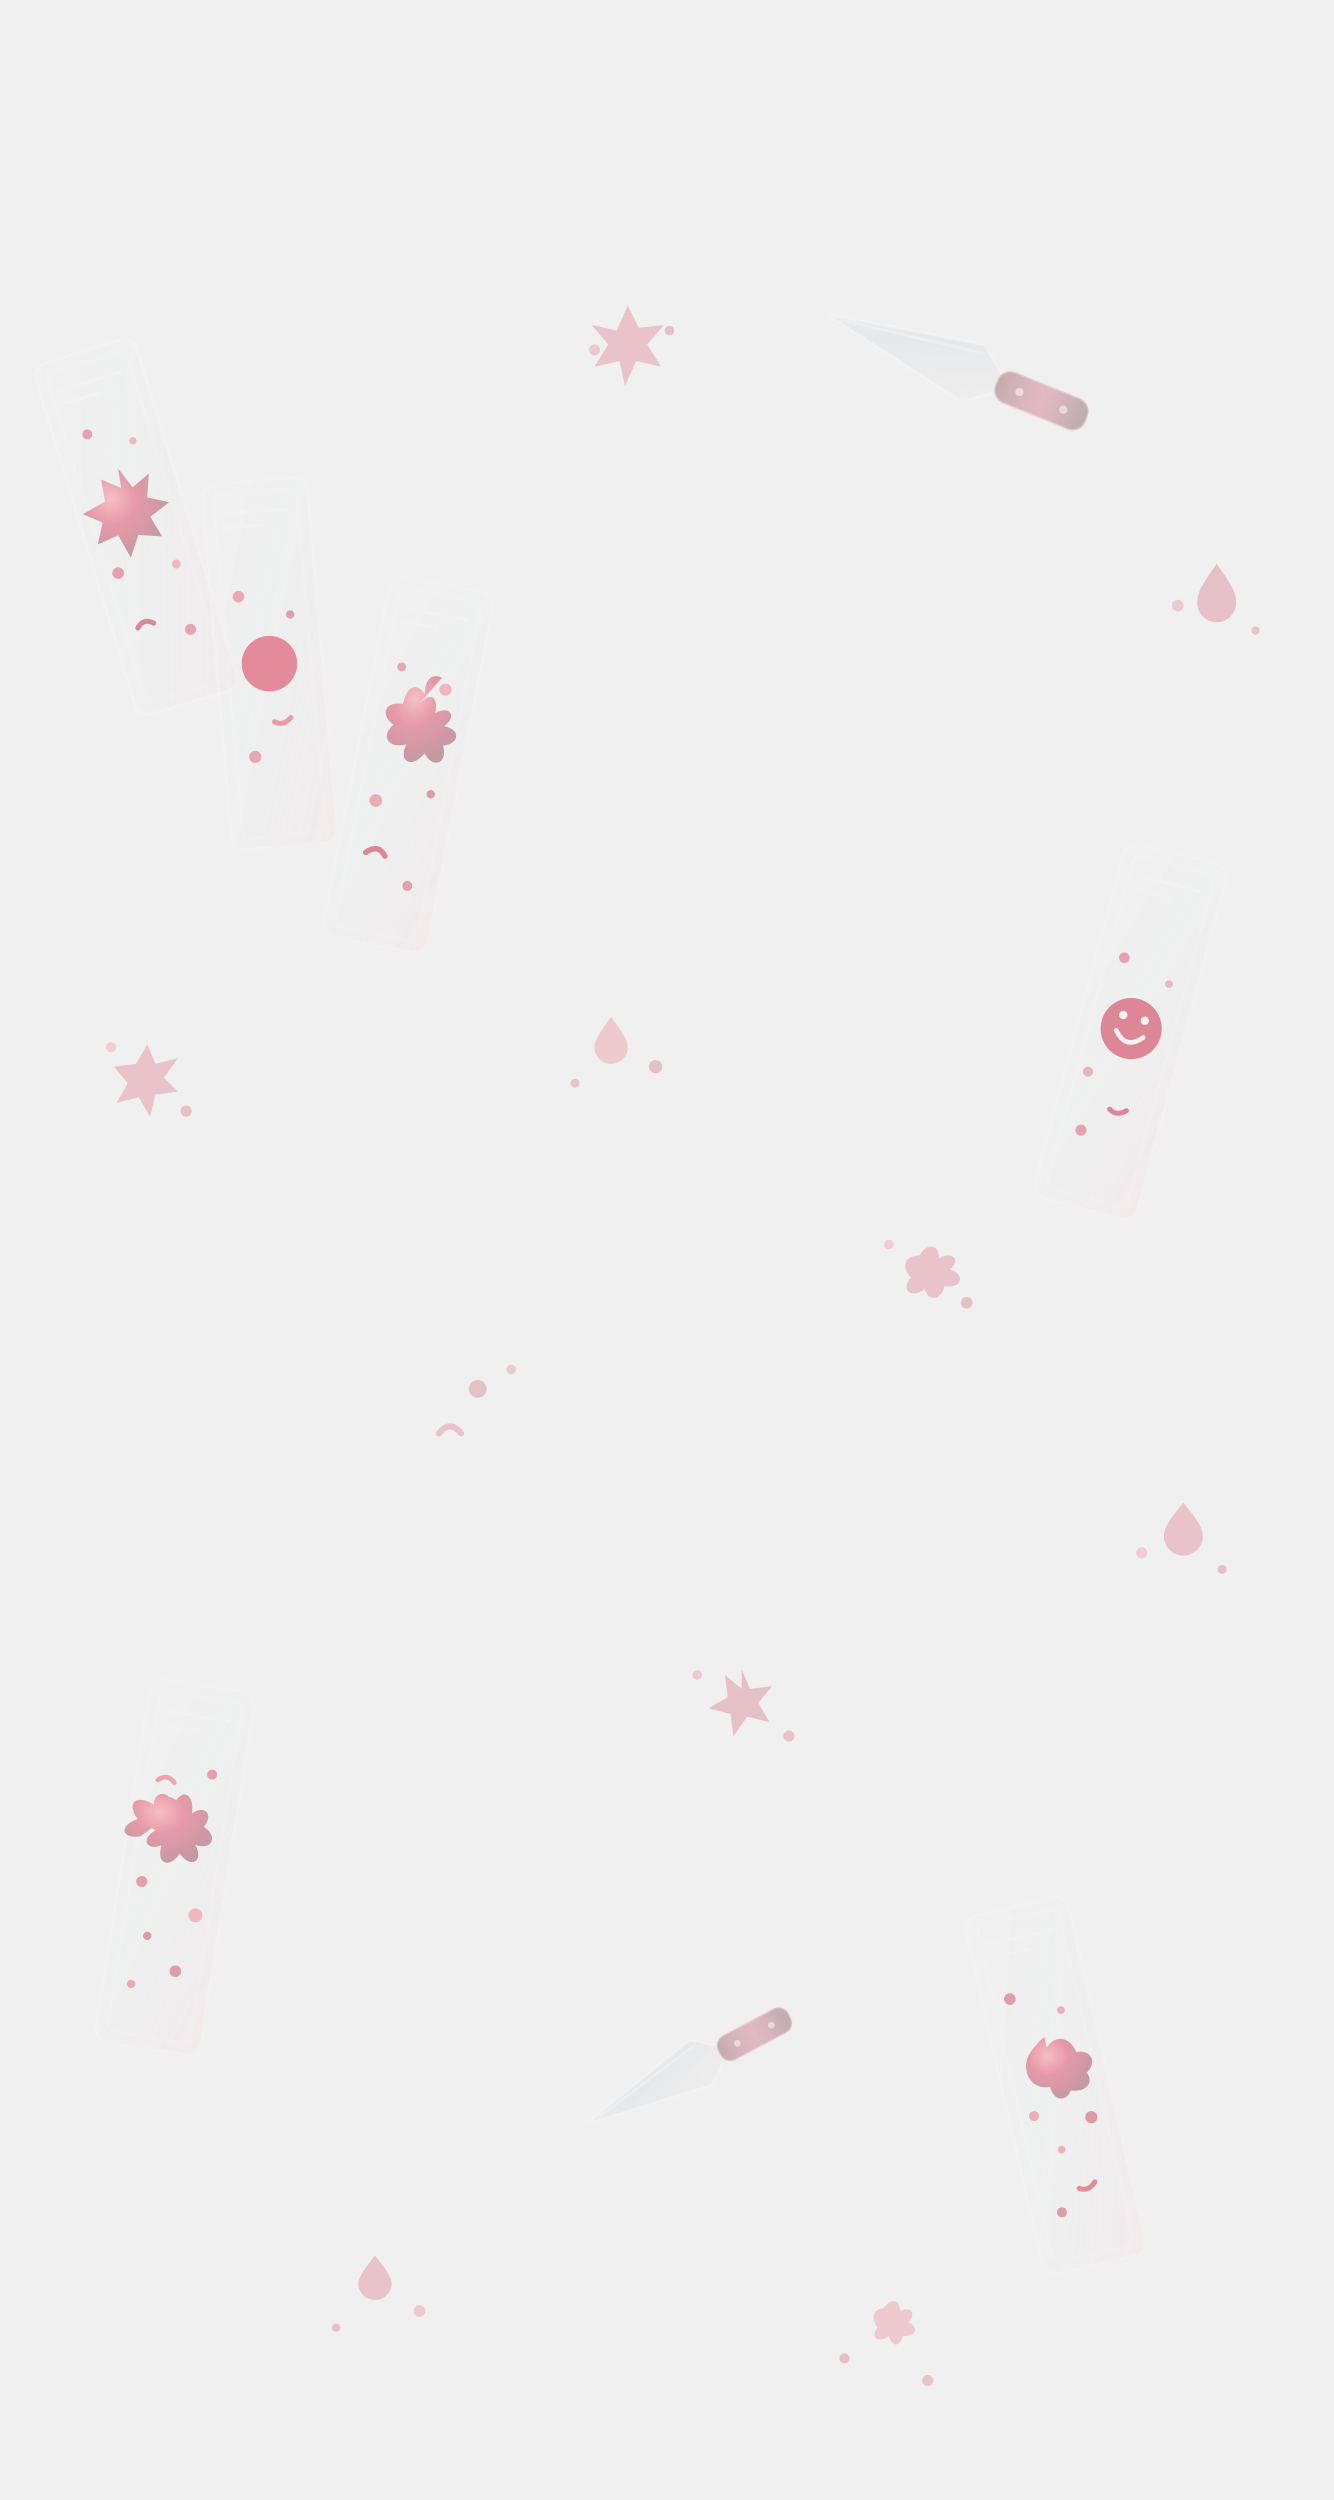
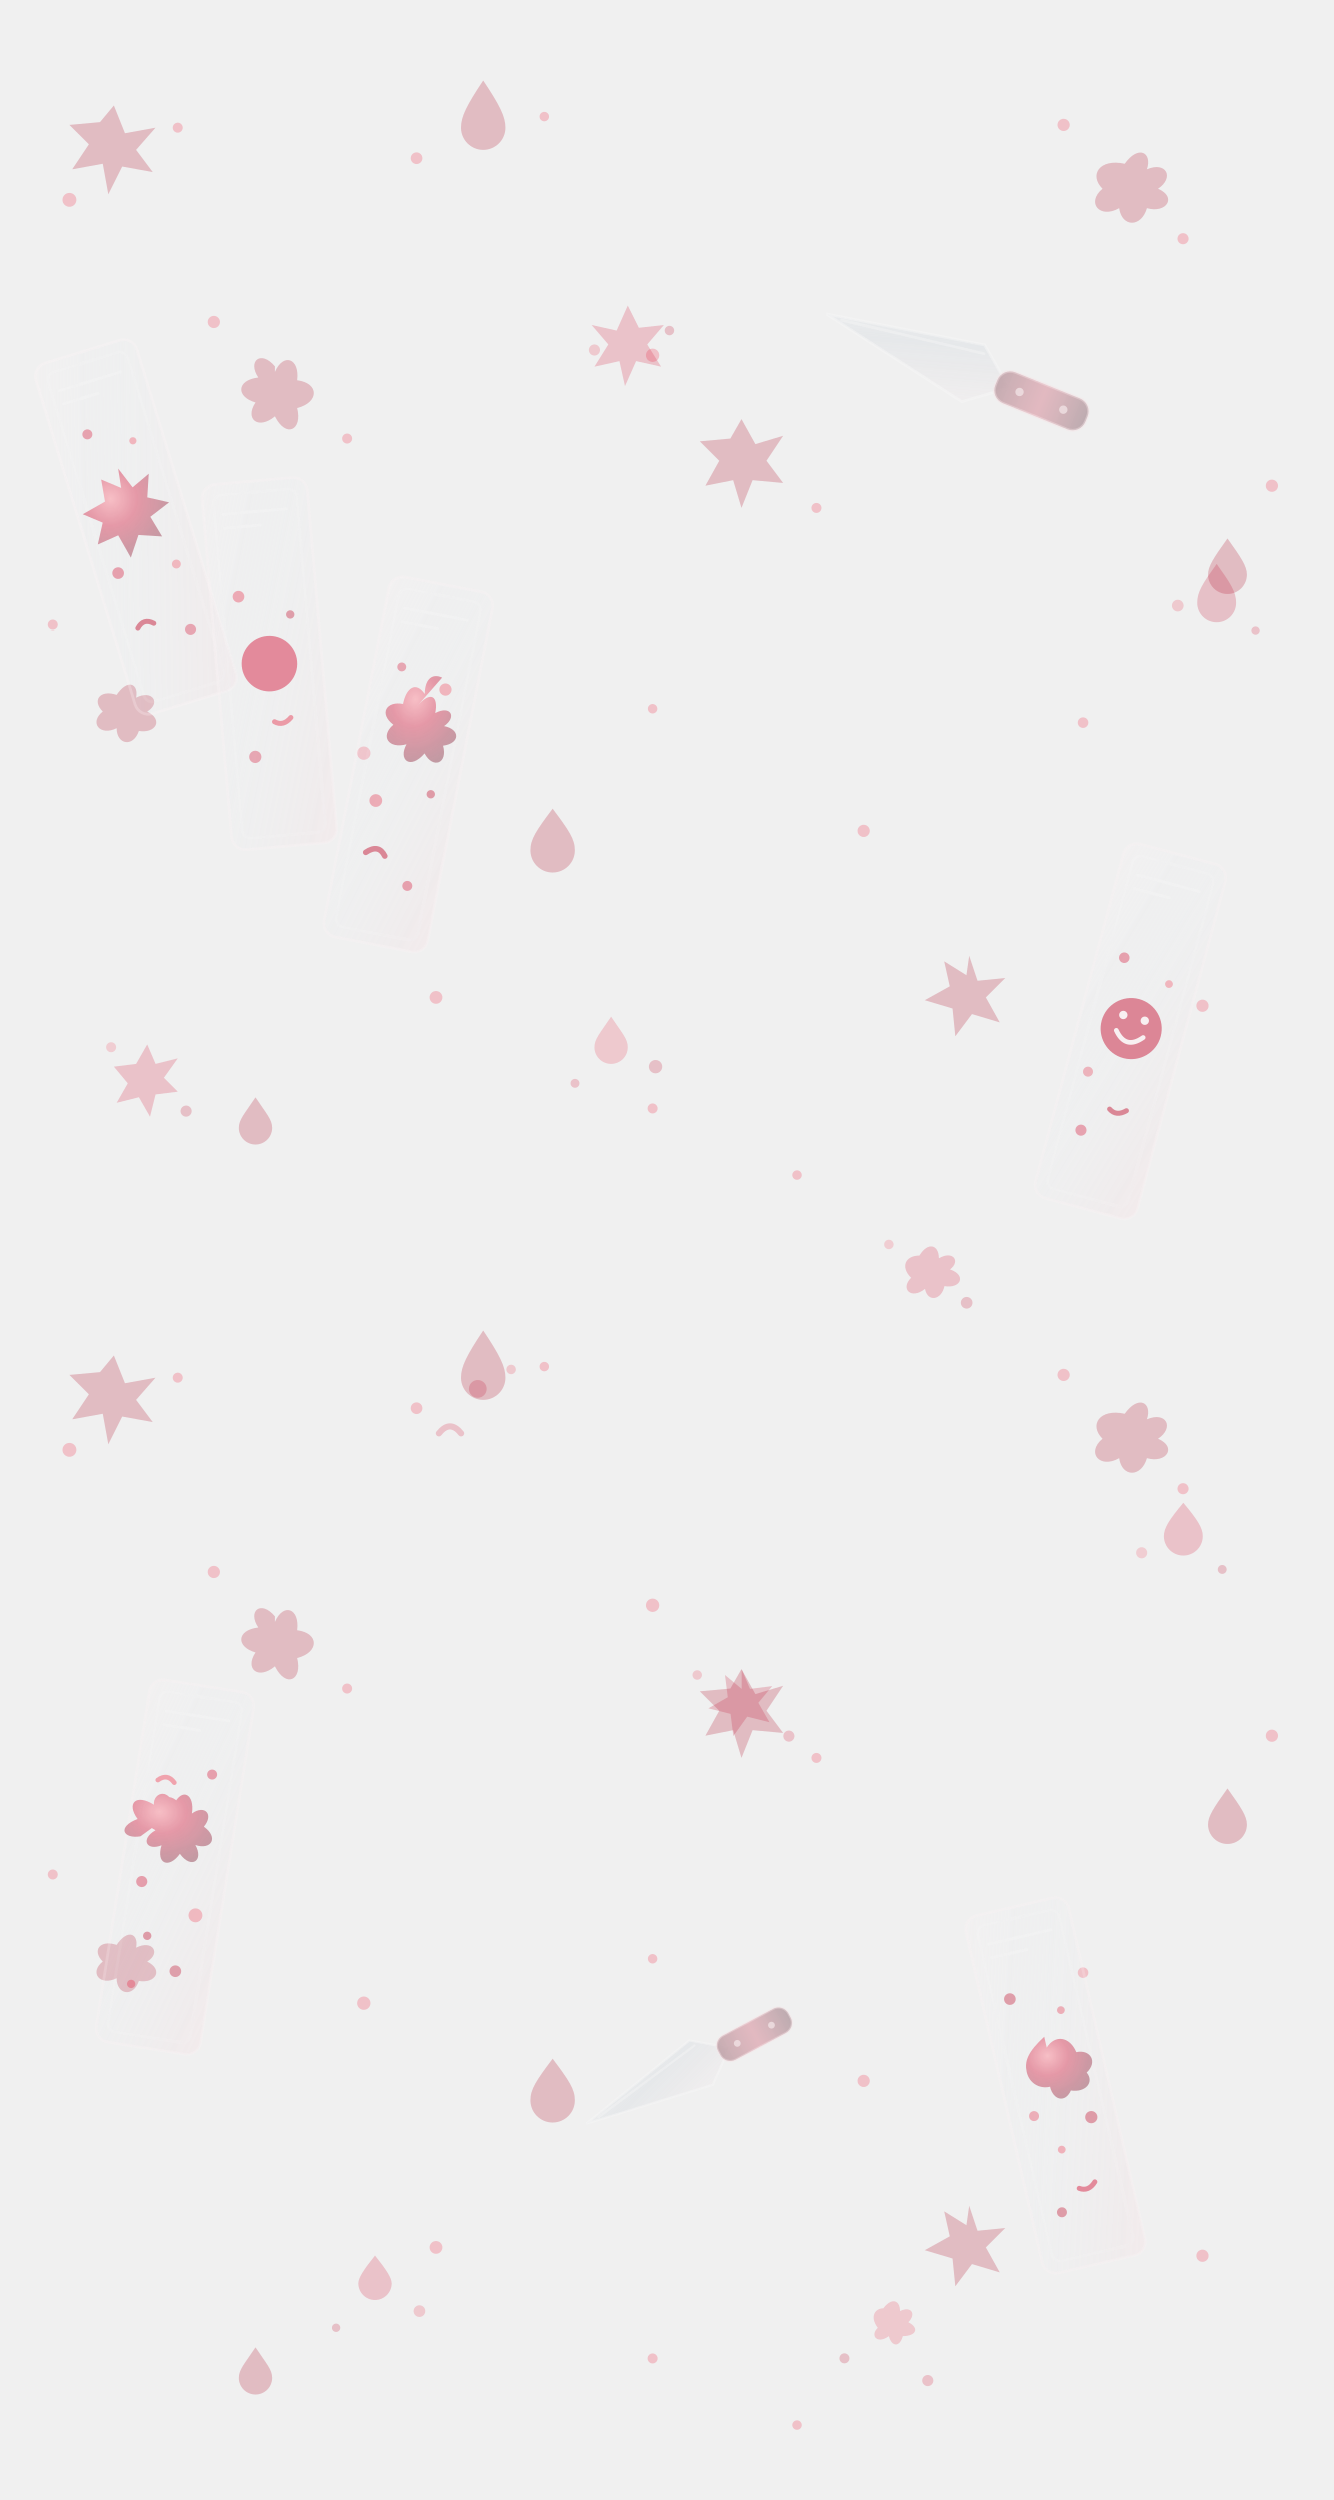
<svg xmlns="http://www.w3.org/2000/svg" viewBox="0 0 480 900" fill="none">
  <defs>
    <linearGradient id="glass" x1="0" y1="0" x2="1" y2="1">
      <stop stop-color="#fff7f8" stop-opacity=".3" />
      <stop offset=".48" stop-color="#d8e3ed" stop-opacity=".08" />
      <stop offset="1" stop-color="#ffbec8" stop-opacity=".22" />
    </linearGradient>
    <linearGradient id="blade" x1="0" y1="0" x2="1" y2="1">
      <stop stop-color="#fff" stop-opacity=".72" />
      <stop offset=".42" stop-color="#b9c5d0" stop-opacity=".5" />
      <stop offset="1" stop-color="#f2dfe3" stop-opacity=".25" />
    </linearGradient>
    <linearGradient id="handle" x1="0" y1="0" x2="1" y2="0">
      <stop stop-color="#641526" stop-opacity=".82" />
      <stop offset=".5" stop-color="#c43a53" stop-opacity=".78" />
      <stop offset="1" stop-color="#4b1221" stop-opacity=".82" />
    </linearGradient>
    <radialGradient id="blood" cx=".36" cy=".3" r=".8">
      <stop stop-color="#ff8796" stop-opacity=".9" />
      <stop offset=".38" stop-color="#d72d4d" stop-opacity=".86" />
      <stop offset="1" stop-color="#78172e" stop-opacity=".76" />
    </radialGradient>
+     <pattern id="splash-wallpaper" width="480" height="450" patternUnits="userSpaceOnUse">
+       <g fill="#b52640" fill-opacity=".48">
+         <path d="m41 38 4 10 11-2-7 8 6 8-11-2-5 10-2-11-11 2 6-9-7-7 11-1z" />
+         <path d="M174 29c-6 9-8 13-8 17a8 8 0 0 0 16 0c0-4-2-8-8-17Z" />
+         <path d="M405 59c5-7 10-4 8 2 7-3 10 3 4 7 7 3 3 9-4 7-2 7-9 7-10 0-7 4-12-2-6-7-5-5-1-11 8-9Z" />
+         <path d="M99 132c-5-6-10-2-6 4-8 1-8 7-1 9-4 6 1 10 7 5 4 8 10 5 8-3 8-2 8-9 0-10 1-8-5-10-8-3Z" />
+         <path d="m267 151 5 9 10-3-6 9 6 8-11-1-4 10-3-10-10 2 5-9-7-7 11-1z" />
+         <path d="M442 194c-5 7-7 10-7 13a7 7 0 0 0 14 0c0-3-2-6-7-13Z" />
+         <path d="M42 250c4-6 8-4 7 1 6-3 9 2 4 5 6 3 3 8-3 7-2 6-8 5-8-1-6 3-10-2-5-6-4-4-1-8 5-6Z" />
+         <path d="M199 291c-6 8-8 11-8 15a8 8 0 0 0 16 0c0-4-2-7-8-15Z" />
+         <path d="m349 344 3 9 10-1-7 7 5 9-10-3-6 8-1-10-10-3 9-5-2-9 8 5z" />
+         <path d="M92 395c-4 6-6 8-6 11a6 6 0 0 0 12 0c0-3-2-5-6-11Z" />
+       </g>
+       <g fill="#ef5a70" fill-opacity=".58">
+         <circle cx="25" cy="72" r="2.5" />
+         <circle cx="64" cy="46" r="1.8" />
+         <circle cx="150" cy="57" r="2.1" />
+         <circle cx="196" cy="42" r="1.7" />
+         <circle cx="383" cy="45" r="2.2" />
+         <circle cx="426" cy="86" r="2" />
+         <circle cx="77" cy="116" r="2.2" />
+         <circle cx="125" cy="158" r="1.8" />
+         <circle cx="235" cy="128" r="2.4" />
+         <circle cx="294" cy="183" r="1.8" />
+         <circle cx="458" cy="175" r="2.2" />
+         <circle cx="19" cy="225" r="1.8" />
+         <circle cx="131" cy="271" r="2.4" />
+         <circle cx="235" cy="255" r="1.7" />
+         <circle cx="311" cy="299" r="2.2" />
+         <circle cx="390" cy="260" r="1.9" />
+         <circle cx="157" cy="359" r="2.3" />
+         <circle cx="235" cy="399" r="1.8" />
+         <circle cx="433" cy="362" r="2.2" />
+         <circle cx="287" cy="423" r="1.7" />
+       </g>
+     </pattern>
  </defs>
+   <rect width="480" height="900" fill="url(#splash-wallpaper)" opacity=".54" />
  <g opacity=".52">
    <g transform="translate(28 122) rotate(-17 20 68)">
      <rect x="2" y="2" width="38" height="132" rx="5" fill="url(#glass)" stroke="#fff4f5" stroke-opacity=".48" />
      <rect x="6" y="6" width="30" height="124" rx="3" stroke="#fff" stroke-opacity=".15" />
      <path d="M9 13h23M9 18h13" stroke="#fff" stroke-linecap="round" stroke-opacity=".3" />
      <path d="m21 46 3 8 7-3-3 8 7 4-8 3 2 8-8-3-5 7-2-9-8 1 4-7-6-5 9-2 1-8 6 5Z" fill="url(#blood)" />
      <circle cx="10" cy="82" r="2.1" fill="#d72d4d" fill-opacity=".78" />
      <circle cx="31" cy="85" r="1.6" fill="#f05c70" fill-opacity=".72" />
      <circle cx="14" cy="31" r="1.8" fill="#d72d4d" fill-opacity=".76" />
      <circle cx="29" cy="38" r="1.3" fill="#f05c70" fill-opacity=".76" />
      <path d="M11 103q3-3 6 0" stroke="#c52743" stroke-width="1.8" stroke-linecap="round" />
      <circle cx="29" cy="109" r="2" fill="#d72d4d" fill-opacity=".72" />
    </g>
    <g transform="translate(76 171) rotate(-5 20 68)">
      <rect x="2" y="2" width="38" height="132" rx="5" fill="url(#glass)" stroke="#fff4f5" stroke-opacity=".42" />
      <rect x="6" y="6" width="30" height="124" rx="3" stroke="#fff" stroke-opacity=".14" />
      <path d="M9 13h23M9 18h13" stroke="#fff" stroke-linecap="round" stroke-opacity=".28" />
      <circle cx="21" cy="68" r="10" fill="#d72d4d" />
      <circle cx="12" cy="43" r="2.1" fill="#e64a62" fill-opacity=".82" />
      <circle cx="30" cy="51" r="1.5" fill="#c52743" fill-opacity=".78" />
      <path d="M27 88q-3 3-6 1" stroke="#e64a62" stroke-width="1.8" stroke-linecap="round" />
      <circle cx="13" cy="101" r="2.2" fill="#d72d4d" fill-opacity=".72" />
    </g>
    <g transform="translate(126 207) rotate(11 20 68)">
      <rect x="2" y="2" width="38" height="132" rx="5" fill="url(#glass)" stroke="#fff4f5" stroke-opacity=".42" />
      <rect x="6" y="6" width="30" height="124" rx="3" stroke="#fff" stroke-opacity=".14" />
      <path d="M9 13h23M9 18h13" stroke="#fff" stroke-linecap="round" stroke-opacity=".28" />
      <path d="M20 47c4-7 7-5 7 1 5-4 8 0 4 4 6 0 7 5 1 7 3 6-2 9-6 4-4 7-9 4-7-2-6 3-10-1-6-6-6-3-4-8 2-8 0-6 3-9 7-5-1-5 1-8 5-7 5 1 10 1Z" fill="url(#blood)" />
      <circle cx="12" cy="83" r="2.3" fill="#e64a62" fill-opacity=".78" />
      <circle cx="31" cy="77" r="1.5" fill="#c52743" fill-opacity=".82" />
      <circle cx="12" cy="34" r="1.6" fill="#d72d4d" fill-opacity=".72" />
      <circle cx="29" cy="39" r="2.2" fill="#f05c70" fill-opacity=".76" />
      <path d="M12 102q4-4 7 0" stroke="#c52743" stroke-width="2" stroke-linecap="round" />
      <circle cx="29" cy="111" r="1.8" fill="#d72d4d" fill-opacity=".78" />
    </g>
    <g transform="translate(386 303) rotate(15 20 68)">
      <rect x="2" y="2" width="38" height="132" rx="5" fill="url(#glass)" stroke="#fff4f5" stroke-opacity=".4" />
      <rect x="6" y="6" width="30" height="124" rx="3" stroke="#fff" stroke-opacity=".13" />
      <path d="M9 13h23M9 18h13" stroke="#fff" stroke-linecap="round" stroke-opacity=".28" />
      <circle cx="21" cy="67" r="11" fill="#c92443" />
      <circle cx="17" cy="63" r="1.5" fill="#fff0f2" />
      <circle cx="25" cy="63" r="1.5" fill="#fff0f2" />
      <path d="M16 69q5 6 10 0" stroke="#fff0f2" stroke-width="1.7" stroke-linecap="round" />
      <circle cx="10" cy="86" r="1.8" fill="#e64a62" fill-opacity=".7" />
      <circle cx="12" cy="43" r="1.9" fill="#d72d4d" fill-opacity=".78" />
      <circle cx="30" cy="48" r="1.4" fill="#f05c70" fill-opacity=".76" />
      <path d="M27 96q-3 3-6 1" stroke="#c52743" stroke-width="1.8" stroke-linecap="round" />
      <circle cx="13" cy="107" r="2" fill="#d72d4d" fill-opacity=".76" />
    </g>
    <g transform="translate(42 604) rotate(9 20 68)">
      <rect x="2" y="2" width="38" height="132" rx="5" fill="url(#glass)" stroke="#fff4f5" stroke-opacity=".4" />
      <rect x="6" y="6" width="30" height="124" rx="3" stroke="#fff" stroke-opacity=".13" />
      <path d="M9 13h23M9 18h13" stroke="#fff" stroke-linecap="round" stroke-opacity=".28" />
      <path d="M20 46c-5-5-9-2-6 3-7 0-8 5-2 7-5 4-2 8 3 5-1 7 4 8 7 2 5 5 9 1 5-4 6 1 8-4 2-7 3-5-1-8-5-4 0-7-5-9-7-2-3-6-8-3-7 1-7-3-10 1-5 6-7 4-4 8 2 6Z" fill="url(#blood)" />
      <circle cx="10" cy="75" r="2" fill="#d72d4d" fill-opacity=".8" />
      <circle cx="31" cy="84" r="2.5" fill="#f05c70" fill-opacity=".7" />
      <circle cx="15" cy="94" r="1.5" fill="#c52743" fill-opacity=".8" />
      <circle cx="29" cy="33" r="1.8" fill="#d72d4d" fill-opacity=".78" />
      <path d="M10 38q3-3 6 0" stroke="#f05c70" stroke-width="1.7" stroke-linecap="round" />
      <circle cx="27" cy="105" r="2.1" fill="#c52743" fill-opacity=".76" />
      <circle cx="12" cy="112" r="1.5" fill="#e64a62" fill-opacity=".82" />
    </g>
    <g transform="translate(359 683) rotate(-13 20 68)">
      <rect x="2" y="2" width="38" height="132" rx="5" fill="url(#glass)" stroke="#fff4f5" stroke-opacity=".4" />
      <rect x="6" y="6" width="30" height="124" rx="3" stroke="#fff" stroke-opacity=".13" />
      <path d="M9 13h23M9 18h13" stroke="#fff" stroke-linecap="round" stroke-opacity=".28" />
      <path d="M21 50c-7 4-9 7-9 11 0 4 3 7 7 7 0 5 4 7 7 3 5 2 9-1 7-5 5-3 3-8-2-8-1-6-6-8-10-4Z" fill="url(#blood)" />
      <circle cx="11" cy="77" r="1.8" fill="#e64a62" fill-opacity=".75" />
      <circle cx="31" cy="82" r="2.2" fill="#c52743" fill-opacity=".8" />
      <circle cx="18" cy="91" r="1.4" fill="#f05c70" fill-opacity=".8" />
      <circle cx="12" cy="34" r="2.1" fill="#c52743" fill-opacity=".78" />
      <circle cx="29" cy="42" r="1.4" fill="#e64a62" fill-opacity=".76" />
      <path d="M27 105q-3 3-6 1" stroke="#d72d4d" stroke-width="1.8" stroke-linecap="round" />
      <circle cx="13" cy="113" r="1.8" fill="#c52743" fill-opacity=".8" />
    </g>
  </g>
  <g opacity=".24">
    <path d="m222 119 4-9 4 8 9-1-6 7 5 8-9-2-4 9-2-9-9 2 5-8-6-7z" fill="#d72d4d" />
    <circle cx="214" cy="126" r="2" fill="#e64a62" />
    <circle cx="241" cy="119" r="1.7" fill="#c52743" />
    <path d="M438 203c-5 7-7 10-7 14a7 7 0 0 0 14 0c0-4-2-7-7-14Z" fill="#c52743" />
    <circle cx="424" cy="218" r="2.1" fill="#e64a62" />
    <circle cx="452" cy="227" r="1.5" fill="#d72d4d" />
    <path d="m53 376 3 7 8-2-5 7 5 5-8 1-2 8-4-7-8 2 4-7-5-6 8-1z" fill="#d72d4d" />
    <circle cx="40" cy="377" r="1.8" fill="#f05c70" />
    <circle cx="67" cy="400" r="2" fill="#c52743" />
    <path d="M220 366c-4 6-6 8-6 11a6 6 0 0 0 12 0c0-3-2-5-6-11Z" fill="#e64a62" />
    <circle cx="236" cy="384" r="2.4" fill="#c52743" />
    <circle cx="207" cy="390" r="1.6" fill="#d72d4d" />
    <path d="M331 452c3-5 7-4 7 1 5-3 8 1 4 4 6 2 4 7-2 6-1 5-6 6-7 1-5 4-9 0-5-4-4-4-2-8 3-8Z" fill="#d72d4d" />
    <circle cx="320" cy="448" r="1.7" fill="#f05c70" />
    <circle cx="348" cy="469" r="2.1" fill="#c52743" />
    <circle cx="172" cy="500" r="3.2" fill="#c52743" />
    <circle cx="184" cy="493" r="1.7" fill="#e64a62" />
    <path d="M158 516q4-5 8 0" stroke="#d72d4d" stroke-width="2.2" stroke-linecap="round" />
    <path d="M426 541c-5 6-7 9-7 12a7 7 0 0 0 14 0c0-3-2-6-7-12Z" fill="#d72d4d" />
    <circle cx="411" cy="559" r="2" fill="#f05c70" />
    <circle cx="440" cy="565" r="1.6" fill="#c52743" />
    <path d="m267 601 3 7 8-1-5 6 4 7-8-2-5 7-1-8-8-2 7-4-1-8 6 5z" fill="#c52743" />
    <circle cx="251" cy="603" r="1.7" fill="#e64a62" />
    <circle cx="284" cy="625" r="2" fill="#d72d4d" />
    <path d="M135 812c-4 5-6 8-6 10a6 6 0 0 0 12 0c0-2-2-5-6-10Z" fill="#d72d4d" />
    <circle cx="151" cy="832" r="2.1" fill="#e64a62" />
    <circle cx="121" cy="838" r="1.5" fill="#c52743" />
    <path d="M318 831c3-4 6-3 6 1 4-2 6 1 3 4 4 2 3 5-2 5-1 4-4 4-5 0-4 3-7 0-4-3-3-4-1-7 2-7Z" fill="#e64a62" />
    <circle cx="304" cy="849" r="1.8" fill="#c52743" />
    <circle cx="334" cy="857" r="2" fill="#d72d4d" />
  </g>
  <g opacity=".38">
    <g transform="translate(292 117) rotate(22 50 14)">
      <path d="M2 14 59 3l14 11-14 11L2 14Z" fill="url(#blade)" stroke="#fff" stroke-opacity=".52" />
      <path d="m8 14 52-8" stroke="#fff" stroke-linecap="round" stroke-opacity=".42" />
      <rect x="68" y="8" width="35" height="12" rx="5" fill="url(#handle)" stroke="#ffccd3" stroke-opacity=".4" />
      <circle cx="77" cy="14" r="1.5" fill="#ffe3e7" fill-opacity=".68" />
      <circle cx="94" cy="14" r="1.5" fill="#ffe3e7" fill-opacity=".68" />
    </g>
    <g transform="translate(205 730) rotate(-28 50 14) scale(.82)">
      <path d="M2 14 59 3l14 11-14 11L2 14Z" fill="url(#blade)" stroke="#fff" stroke-opacity=".52" />
      <path d="m8 14 52-8" stroke="#fff" stroke-linecap="round" stroke-opacity=".42" />
      <rect x="68" y="8" width="35" height="12" rx="5" fill="url(#handle)" stroke="#ffccd3" stroke-opacity=".4" />
      <circle cx="77" cy="14" r="1.5" fill="#ffe3e7" fill-opacity=".68" />
      <circle cx="94" cy="14" r="1.5" fill="#ffe3e7" fill-opacity=".68" />
    </g>
  </g>
</svg>
